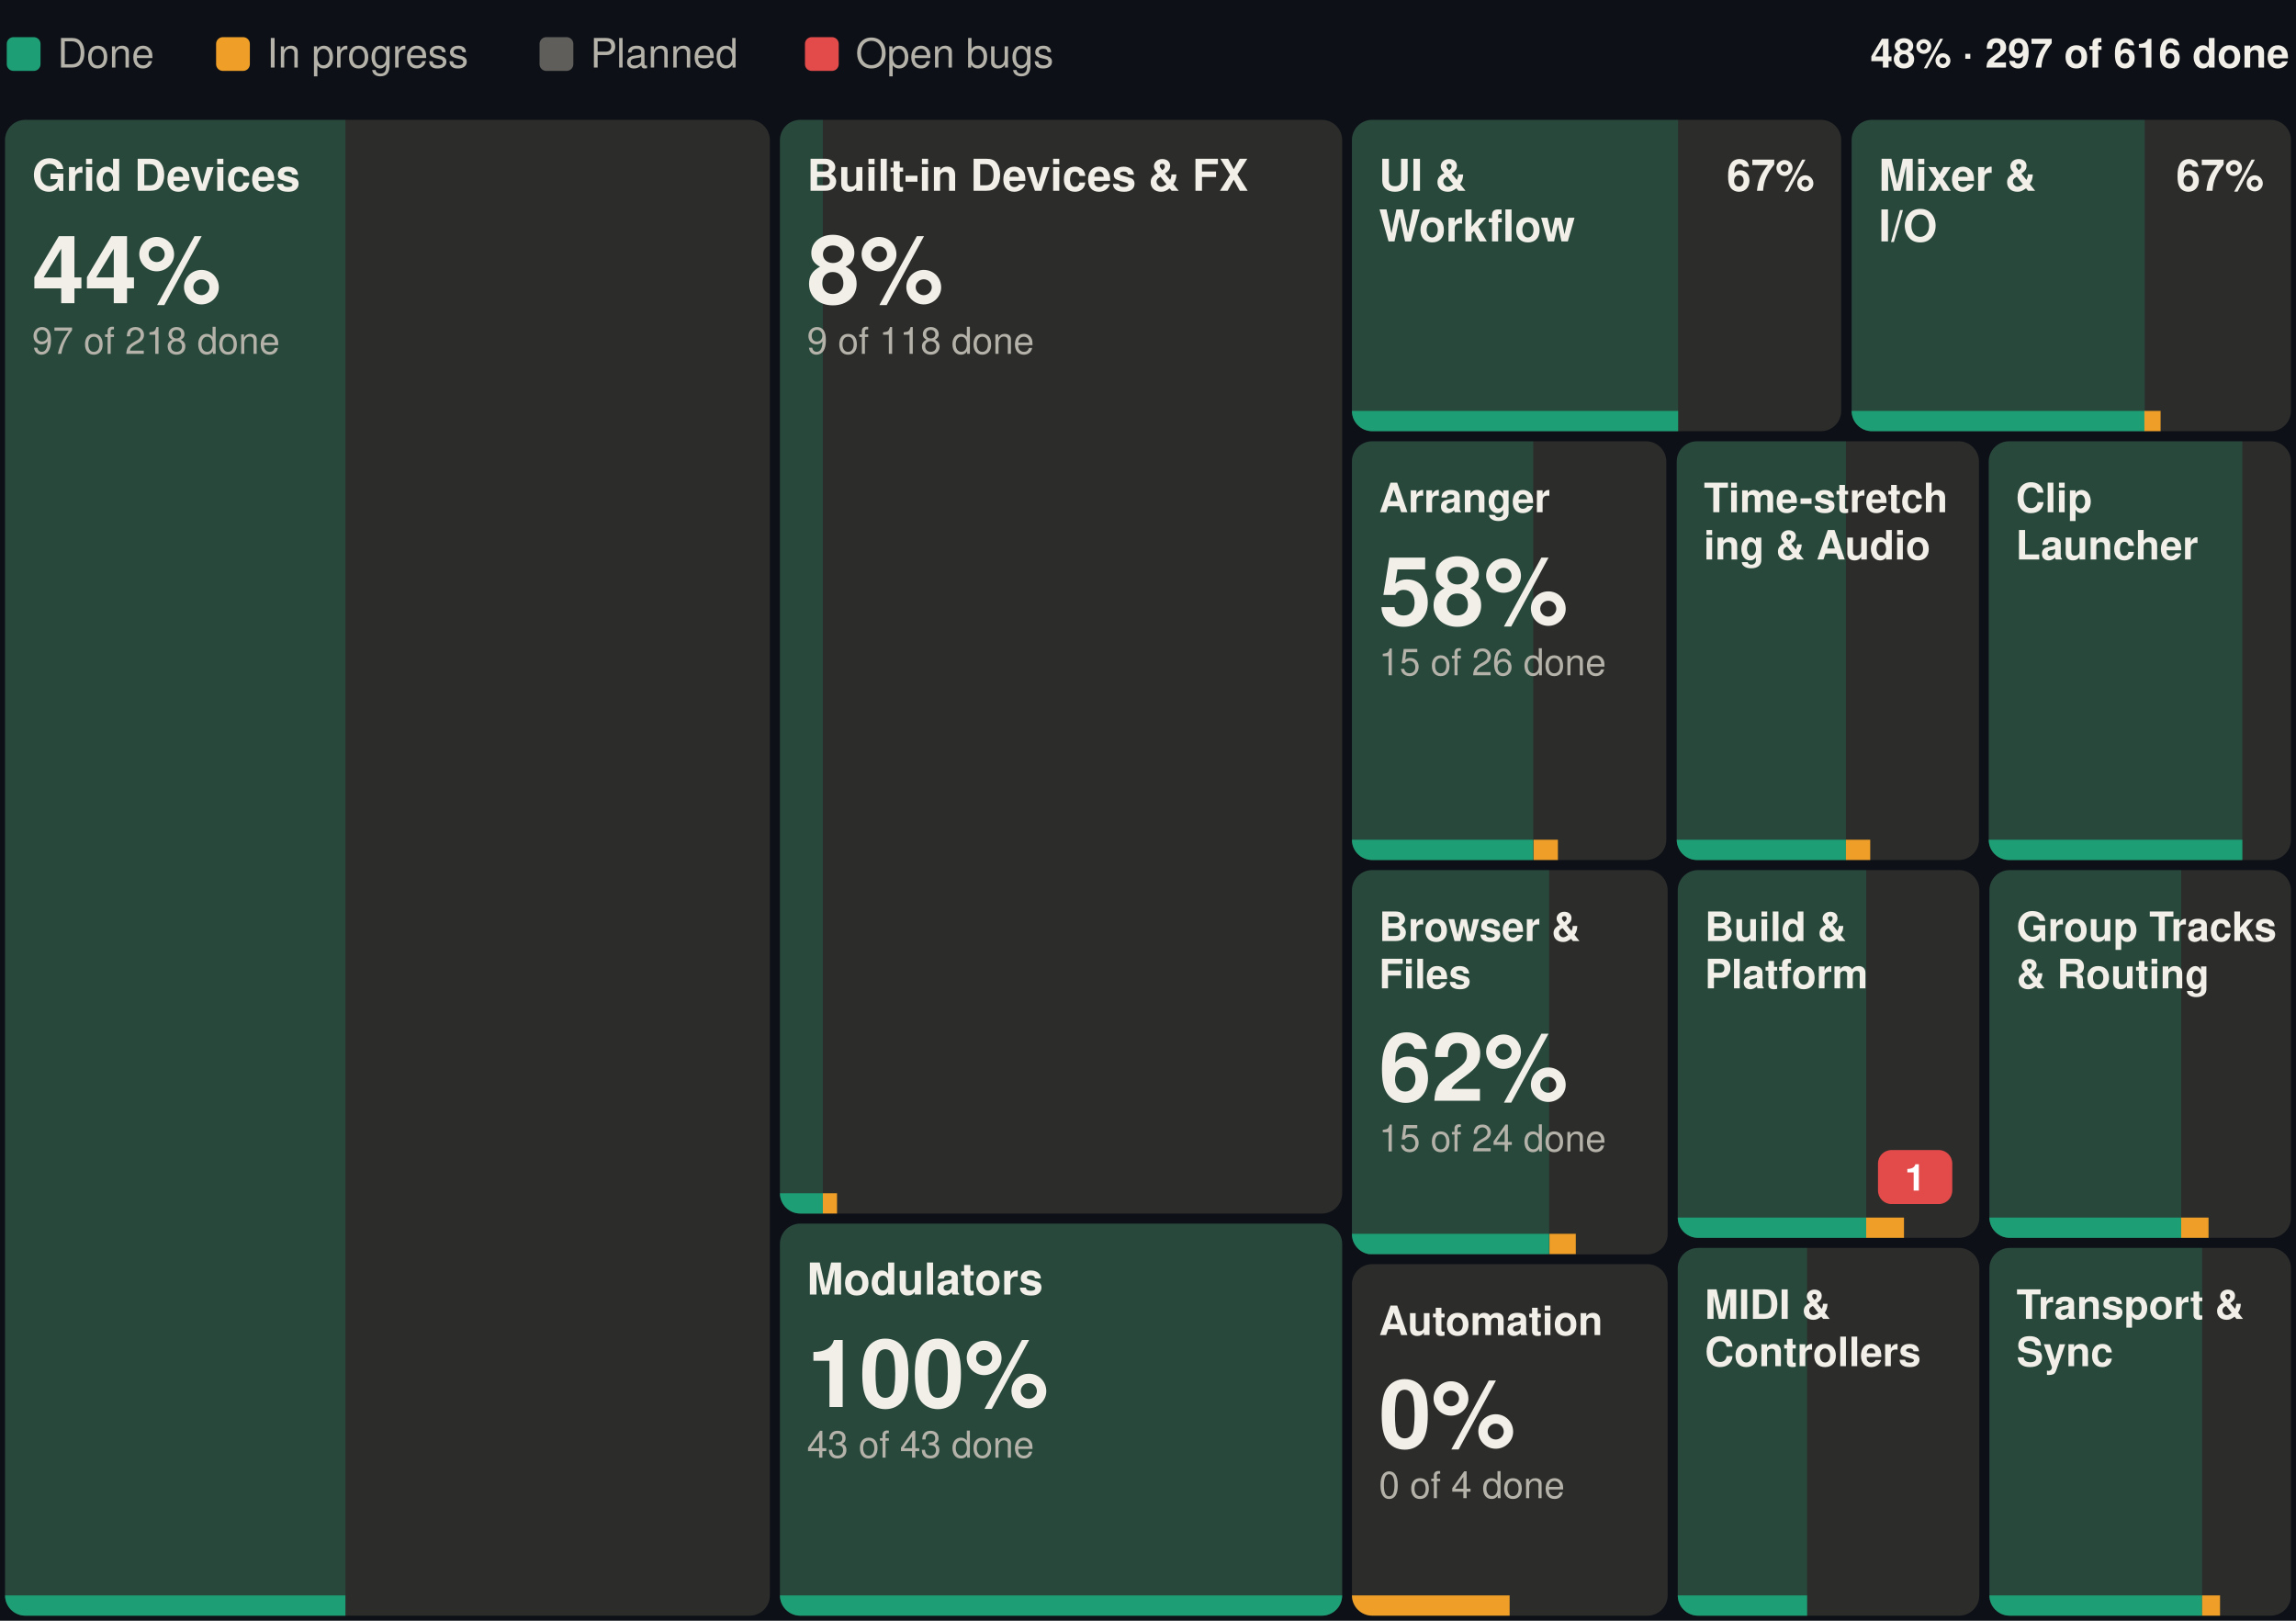
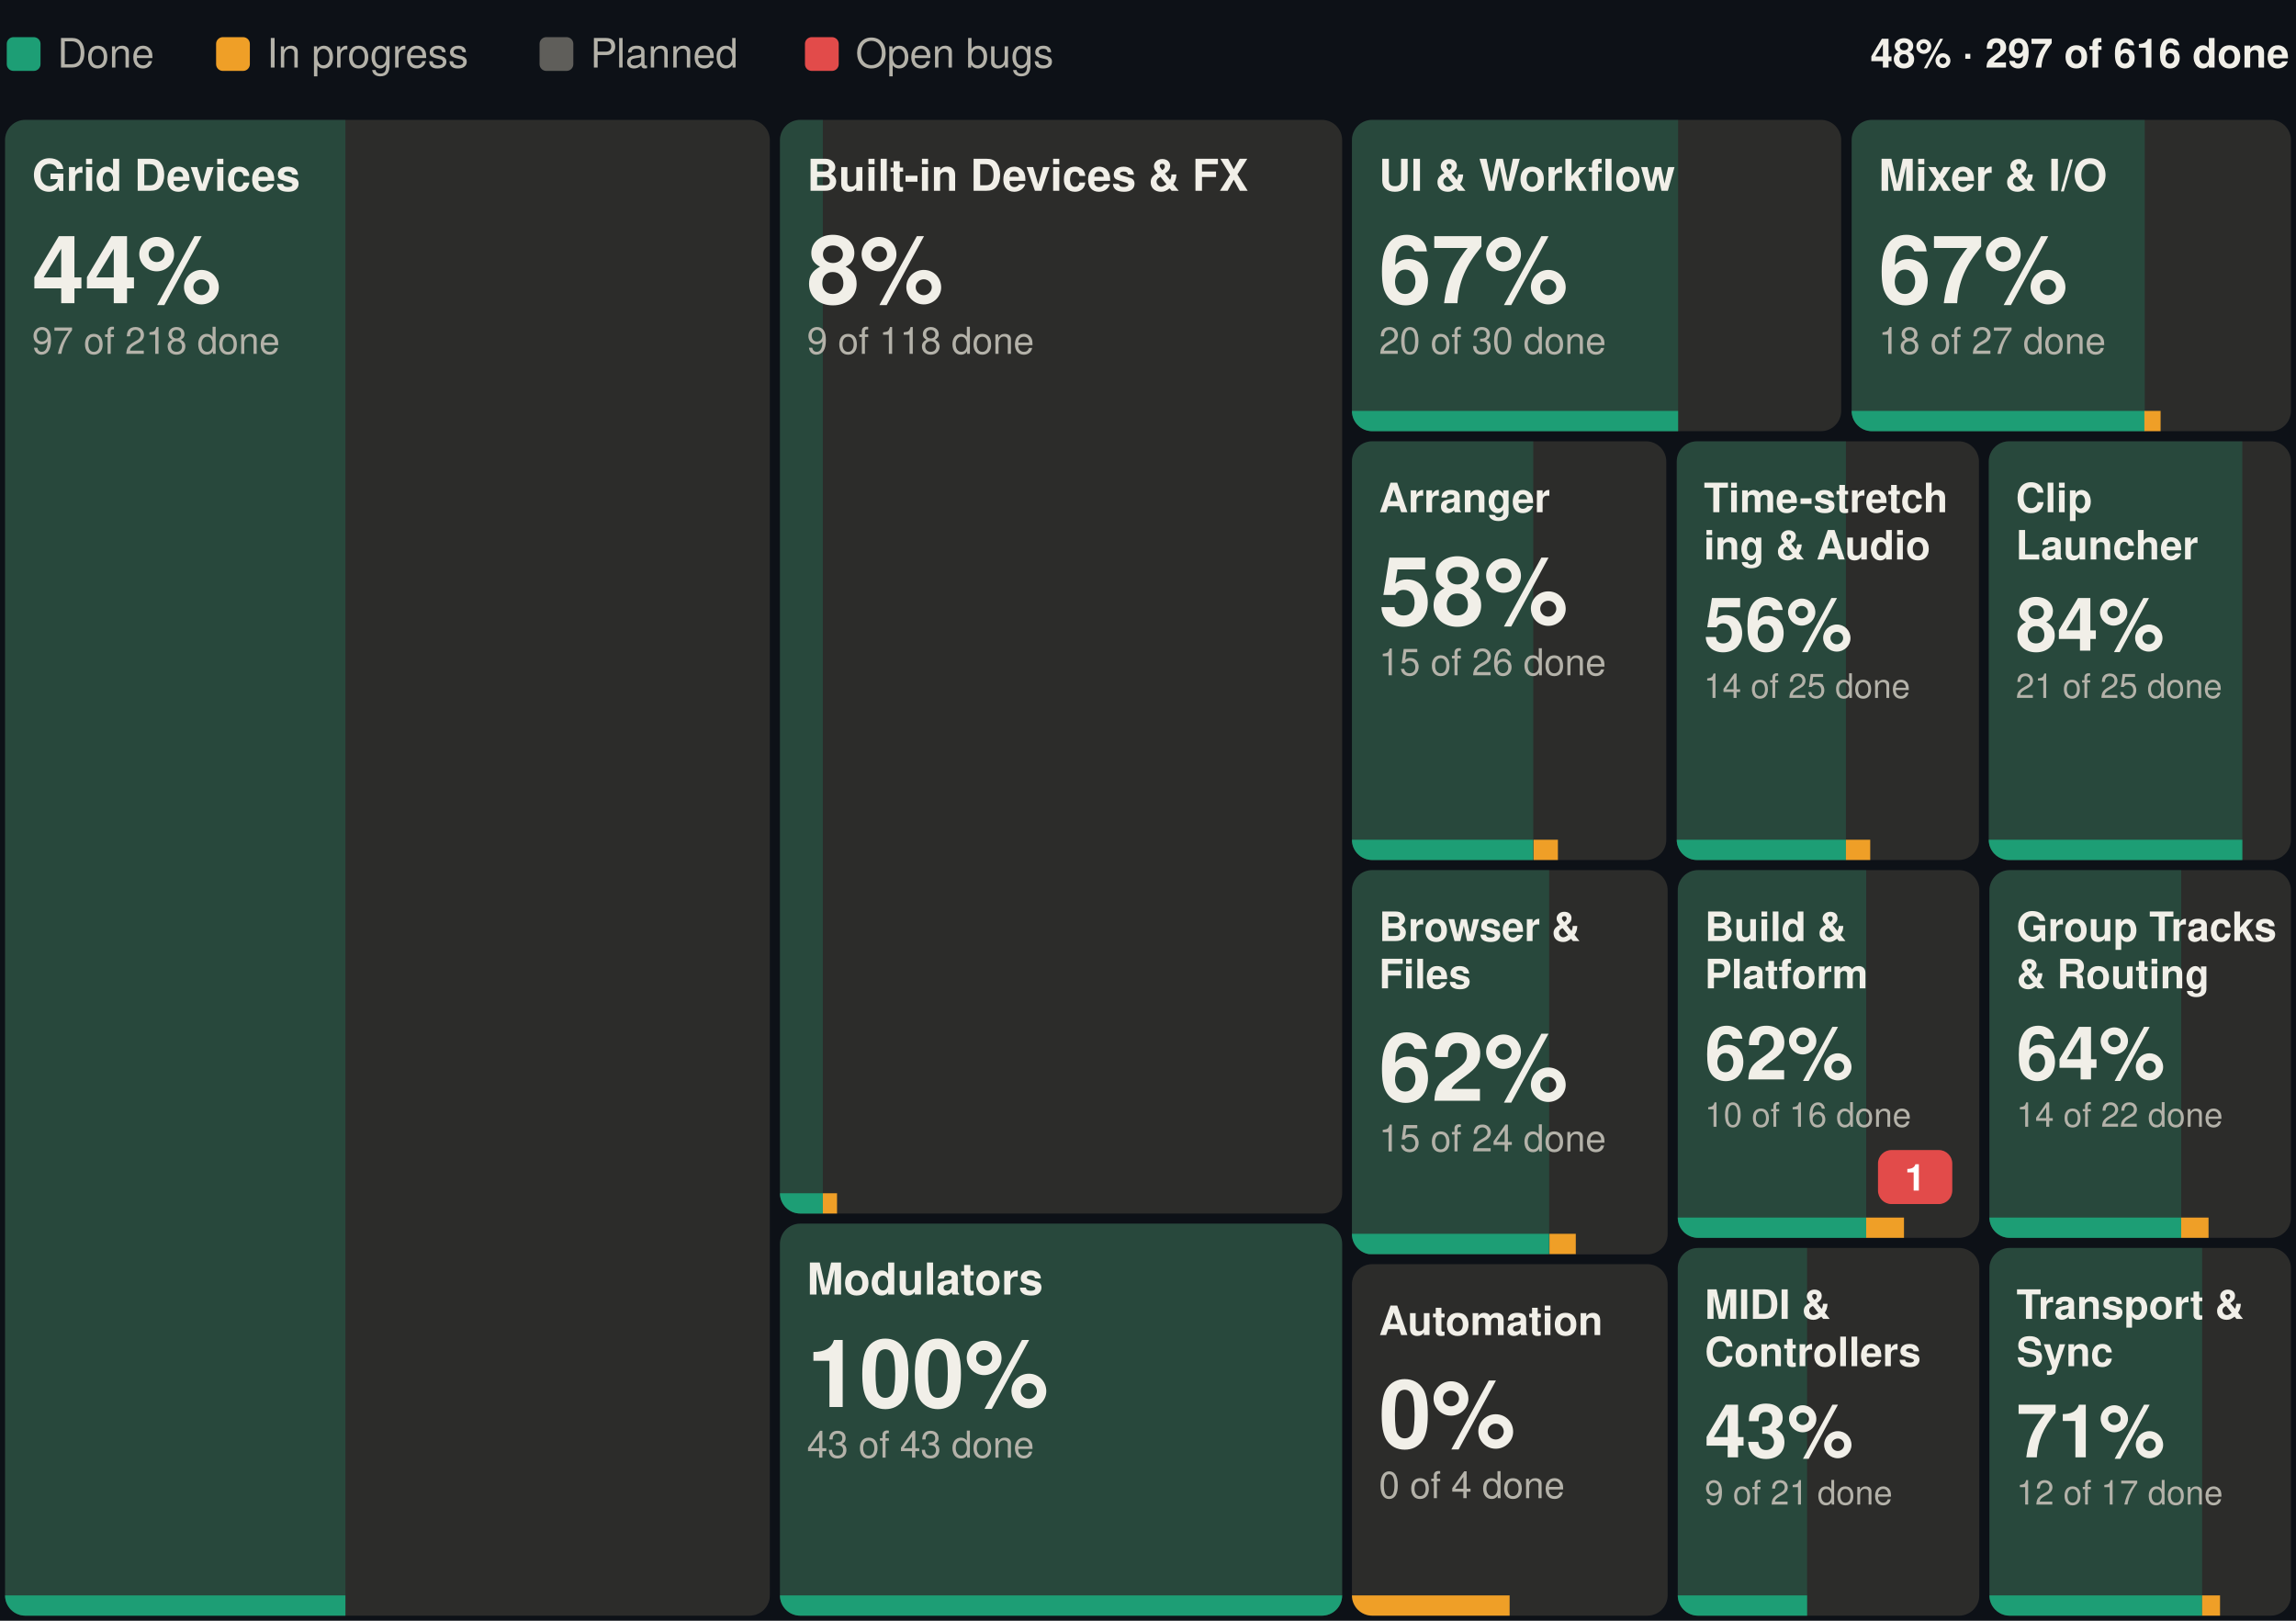
<svg xmlns="http://www.w3.org/2000/svg" width="680" height="480" viewBox="0 0 680 480" font-family="-apple-system, BlinkMacSystemFont, 'Segoe UI', Helvetica, Arial, sans-serif" role="img" aria-label="Hikaru OpenLive vs Bitwig Studio 5.1.7: 297 of 616 features done">
  <rect width="680" height="480" fill="#0d1117" />
  <text x="678.0" y="20.0" font-size="12" font-weight="600" text-anchor="end" fill="#F1EFE8">48% · 297 of 616 done</text>
  <rect x="2.0" y="11" width="10" height="10" rx="2" fill="#1D9E75" />
  <text x="17.0" y="20.0" font-size="12" fill="#B4B2A9">Done</text>
  <rect x="64.0" y="11" width="10" height="10" rx="2" fill="#EF9F27" />
  <text x="79.0" y="20.0" font-size="12" fill="#B4B2A9">In progress</text>
  <rect x="159.8" y="11" width="10" height="10" rx="2" fill="#5F5E5A" />
  <text x="174.8" y="20.0" font-size="12" fill="#B4B2A9">Planned</text>
  <rect x="238.4" y="11" width="10" height="10" rx="2" fill="#E24B4A" />
  <text x="253.4" y="20.0" font-size="12" fill="#B4B2A9">Open bugs</text>
  <g>
    <clipPath id="b0">
      <rect x="589.0" y="130.7" width="89.5" height="124.0" rx="6" />
    </clipPath>
    <g clip-path="url(#b0)">
      <rect x="589.0" y="130.7" width="89.5" height="124.0" fill="#2C2C2A" />
      <rect x="589.0" y="130.7" width="75.1" height="124.0" fill="#1D9E75" fill-opacity="0.25" />
      <rect x="589.0" y="248.7" width="75.1" height="6" fill="#1D9E75" />
    </g>
    <text x="597.0" y="151.7" font-size="12" font-weight="600" fill="#F1EFE8">Clip</text>
    <text x="597.0" y="165.7" font-size="12" font-weight="600" fill="#F1EFE8">Launcher</text>
+     <text x="597.0" y="192.7" font-size="22" font-weight="600" fill="#F1EFE8">84%</text>
+     <text x="597.0" y="206.7" font-size="10" fill="#B4B2A9">21 of 25 done</text>
  </g>
  <g>
    <clipPath id="b1">
      <rect x="400.4" y="130.7" width="93.1" height="124.0" rx="6" />
    </clipPath>
    <g clip-path="url(#b1)">
      <rect x="400.4" y="130.7" width="93.1" height="124.0" fill="#2C2C2A" />
      <rect x="400.4" y="130.7" width="53.7" height="124.0" fill="#1D9E75" fill-opacity="0.25" />
      <rect x="400.4" y="248.7" width="53.7" height="6" fill="#1D9E75" />
      <rect x="454.2" y="248.7" width="7.2" height="6" fill="#EF9F27" />
    </g>
    <text x="408.4" y="151.7" font-size="12" font-weight="600" fill="#F1EFE8">Arranger</text>
    <text x="408.4" y="185.0" font-size="28" font-weight="600" fill="#F1EFE8">58%</text>
    <text x="408.4" y="200.0" font-size="11" fill="#B4B2A9">15 of 26 done</text>
  </g>
  <g>
    <clipPath id="b2">
      <rect x="589.2" y="369.6" width="89.3" height="108.9" rx="6" />
    </clipPath>
    <g clip-path="url(#b2)">
      <rect x="589.2" y="369.6" width="89.3" height="108.9" fill="#2C2C2A" />
      <rect x="589.2" y="369.6" width="63.0" height="108.9" fill="#1D9E75" fill-opacity="0.25" />
      <rect x="589.2" y="472.5" width="63.0" height="6" fill="#1D9E75" />
      <rect x="652.2" y="472.5" width="5.3" height="6" fill="#EF9F27" />
    </g>
    <text x="597.2" y="390.6" font-size="12" font-weight="600" fill="#F1EFE8">Transport &amp;</text>
    <text x="597.2" y="404.6" font-size="12" font-weight="600" fill="#F1EFE8">Sync</text>
+     <text x="597.2" y="431.6" font-size="22" font-weight="600" fill="#F1EFE8">71%</text>
+     <text x="597.2" y="445.6" font-size="10" fill="#B4B2A9">12 of 17 done</text>
  </g>
  <g>
    <clipPath id="b3">
      <rect x="589.2" y="257.7" width="89.3" height="108.9" rx="6" />
    </clipPath>
    <g clip-path="url(#b3)">
      <rect x="589.2" y="257.7" width="89.3" height="108.9" fill="#2C2C2A" />
      <rect x="589.2" y="257.7" width="56.8" height="108.9" fill="#1D9E75" fill-opacity="0.25" />
      <rect x="589.2" y="360.6" width="56.8" height="6" fill="#1D9E75" />
      <rect x="646.0" y="360.6" width="8.1" height="6" fill="#EF9F27" />
    </g>
    <text x="597.2" y="278.7" font-size="12" font-weight="600" fill="#F1EFE8">Group Tracks</text>
    <text x="597.2" y="292.7" font-size="12" font-weight="600" fill="#F1EFE8">&amp; Routing</text>
+     <text x="597.2" y="319.7" font-size="22" font-weight="600" fill="#F1EFE8">64%</text>
+     <text x="597.2" y="333.7" font-size="10" fill="#B4B2A9">14 of 22 done</text>
  </g>
  <g>
    <clipPath id="b4">
      <rect x="496.6" y="130.7" width="89.5" height="124.0" rx="6" />
    </clipPath>
    <g clip-path="url(#b4)">
      <rect x="496.6" y="130.7" width="89.5" height="124.0" fill="#2C2C2A" />
      <rect x="496.6" y="130.7" width="50.1" height="124.0" fill="#1D9E75" fill-opacity="0.25" />
      <rect x="496.6" y="248.7" width="50.1" height="6" fill="#1D9E75" />
      <rect x="546.7" y="248.7" width="7.2" height="6" fill="#EF9F27" />
    </g>
    <text x="504.6" y="151.7" font-size="12" font-weight="600" fill="#F1EFE8">Time-stretch</text>
    <text x="504.6" y="165.7" font-size="12" font-weight="600" fill="#F1EFE8">ing &amp; Audio</text>
+     <text x="504.6" y="192.7" font-size="22" font-weight="600" fill="#F1EFE8">56%</text>
+     <text x="504.6" y="206.7" font-size="10" fill="#B4B2A9">14 of 25 done</text>
  </g>
  <g>
    <clipPath id="b5">
      <rect x="231.0" y="35.5" width="166.5" height="323.9" rx="6" />
    </clipPath>
    <g clip-path="url(#b5)">
      <rect x="231.0" y="35.5" width="166.5" height="323.9" fill="#2C2C2A" />
      <rect x="231.0" y="35.5" width="12.7" height="323.9" fill="#1D9E75" fill-opacity="0.25" />
      <rect x="231.0" y="353.4" width="12.7" height="6" fill="#1D9E75" />
      <rect x="243.7" y="353.4" width="4.2" height="6" fill="#EF9F27" />
    </g>
    <text x="239.0" y="56.5" font-size="13" font-weight="600" fill="#F1EFE8">Built-in Devices &amp; FX</text>
    <text x="239.0" y="89.8" font-size="28" font-weight="600" fill="#F1EFE8">8%</text>
    <text x="239.0" y="104.8" font-size="11" fill="#B4B2A9">9 of 118 done</text>
  </g>
  <g>
    <clipPath id="b6">
      <rect x="231.0" y="362.4" width="166.5" height="116.1" rx="6" />
    </clipPath>
    <g clip-path="url(#b6)">
      <rect x="231.0" y="362.4" width="166.5" height="116.1" fill="#2C2C2A" />
      <rect x="231.0" y="362.4" width="166.5" height="116.1" fill="#1D9E75" fill-opacity="0.25" />
      <rect x="231.0" y="472.5" width="166.5" height="6" fill="#1D9E75" />
    </g>
    <text x="239.0" y="383.4" font-size="13" font-weight="600" fill="#F1EFE8">Modulators</text>
    <text x="239.0" y="416.7" font-size="28" font-weight="600" fill="#F1EFE8">100%</text>
    <text x="239.0" y="431.7" font-size="11" fill="#B4B2A9">43 of 43 done</text>
  </g>
  <g>
    <clipPath id="b7">
      <rect x="1.5" y="35.5" width="226.5" height="443.0" rx="6" />
    </clipPath>
    <g clip-path="url(#b7)">
      <rect x="1.5" y="35.5" width="226.5" height="443.0" fill="#2C2C2A" />
      <rect x="1.5" y="35.5" width="100.8" height="443.0" fill="#1D9E75" fill-opacity="0.25" />
      <rect x="1.5" y="472.5" width="100.8" height="6" fill="#1D9E75" />
    </g>
    <text x="9.5" y="56.5" font-size="13" font-weight="600" fill="#F1EFE8">Grid Devices</text>
    <text x="9.5" y="89.8" font-size="28" font-weight="600" fill="#F1EFE8">44%</text>
    <text x="9.5" y="104.8" font-size="11" fill="#B4B2A9">97 of 218 done</text>
  </g>
  <g>
    <clipPath id="b8">
      <rect x="548.4" y="35.5" width="130.1" height="92.2" rx="6" />
    </clipPath>
    <g clip-path="url(#b8)">
      <rect x="548.4" y="35.5" width="130.1" height="92.2" fill="#2C2C2A" />
      <rect x="548.4" y="35.5" width="86.8" height="92.2" fill="#1D9E75" fill-opacity="0.25" />
      <rect x="548.4" y="121.7" width="86.8" height="6" fill="#1D9E75" />
      <rect x="635.1" y="121.7" width="4.8" height="6" fill="#EF9F27" />
    </g>
-     <text x="556.4" y="56.5" font-size="13" font-weight="600" fill="#F1EFE8">Mixer &amp;</text>
-     <text x="556.4" y="71.5" font-size="13" font-weight="600" fill="#F1EFE8">I/O</text>
-     <text x="670.5" y="56.5" font-size="13" font-weight="600" text-anchor="end" fill="#F1EFE8">67%</text>
+     <text x="556.4" y="56.5" font-size="13" font-weight="600" fill="#F1EFE8">Mixer &amp; I/O</text>
+     <text x="556.4" y="89.8" font-size="28" font-weight="600" fill="#F1EFE8">67%</text>
+     <text x="556.4" y="104.8" font-size="11" fill="#B4B2A9">18 of 27 done</text>
  </g>
  <g>
    <clipPath id="b9">
      <rect x="400.4" y="257.7" width="93.5" height="113.8" rx="6" />
    </clipPath>
    <g clip-path="url(#b9)">
      <rect x="400.4" y="257.7" width="93.5" height="113.8" fill="#2C2C2A" />
      <rect x="400.4" y="257.7" width="58.4" height="113.8" fill="#1D9E75" fill-opacity="0.25" />
      <rect x="400.4" y="365.4" width="58.4" height="6" fill="#1D9E75" />
      <rect x="458.9" y="365.4" width="7.8" height="6" fill="#EF9F27" />
    </g>
    <text x="408.4" y="278.7" font-size="12" font-weight="600" fill="#F1EFE8">Browser &amp;</text>
    <text x="408.4" y="292.7" font-size="12" font-weight="600" fill="#F1EFE8">Files</text>
    <text x="408.4" y="326.0" font-size="28" font-weight="600" fill="#F1EFE8">62%</text>
    <text x="408.4" y="341.0" font-size="11" fill="#B4B2A9">15 of 24 done</text>
  </g>
  <g>
    <clipPath id="b10">
      <rect x="496.9" y="369.6" width="89.3" height="108.9" rx="6" />
    </clipPath>
    <g clip-path="url(#b10)">
      <rect x="496.9" y="369.6" width="89.3" height="108.9" fill="#2C2C2A" />
      <rect x="496.9" y="369.6" width="38.3" height="108.9" fill="#1D9E75" fill-opacity="0.25" />
      <rect x="496.9" y="472.5" width="38.3" height="6" fill="#1D9E75" />
    </g>
    <text x="504.9" y="390.6" font-size="12" font-weight="600" fill="#F1EFE8">MIDI &amp;</text>
    <text x="504.9" y="404.6" font-size="12" font-weight="600" fill="#F1EFE8">Controllers</text>
+     <text x="504.9" y="431.6" font-size="22" font-weight="600" fill="#F1EFE8">43%</text>
+     <text x="504.9" y="445.6" font-size="10" fill="#B4B2A9">9 of 21 done</text>
  </g>
  <g>
    <clipPath id="b11">
      <rect x="400.4" y="35.5" width="144.9" height="92.2" rx="6" />
    </clipPath>
    <g clip-path="url(#b11)">
      <rect x="400.4" y="35.5" width="144.9" height="92.2" fill="#2C2C2A" />
      <rect x="400.4" y="35.5" width="96.6" height="92.2" fill="#1D9E75" fill-opacity="0.25" />
      <rect x="400.4" y="121.7" width="96.6" height="6" fill="#1D9E75" />
    </g>
-     <text x="408.4" y="56.5" font-size="13" font-weight="600" fill="#F1EFE8">UI &amp;</text>
-     <text x="408.4" y="71.5" font-size="13" font-weight="600" fill="#F1EFE8">Workflow</text>
-     <text x="537.4" y="56.5" font-size="13" font-weight="600" text-anchor="end" fill="#F1EFE8">67%</text>
+     <text x="408.4" y="56.5" font-size="13" font-weight="600" fill="#F1EFE8">UI &amp; Workflow</text>
+     <text x="408.4" y="89.8" font-size="28" font-weight="600" fill="#F1EFE8">67%</text>
+     <text x="408.4" y="104.8" font-size="11" fill="#B4B2A9">20 of 30 done</text>
  </g>
  <g>
    <clipPath id="b12">
      <rect x="496.9" y="257.7" width="89.3" height="108.9" rx="6" />
    </clipPath>
    <g clip-path="url(#b12)">
      <rect x="496.9" y="257.7" width="89.3" height="108.9" fill="#2C2C2A" />
      <rect x="496.9" y="257.7" width="55.8" height="108.9" fill="#1D9E75" fill-opacity="0.25" />
      <rect x="496.9" y="360.6" width="55.8" height="6" fill="#1D9E75" />
      <rect x="552.7" y="360.6" width="11.2" height="6" fill="#EF9F27" />
    </g>
    <text x="504.9" y="278.7" font-size="12" font-weight="600" fill="#F1EFE8">Build &amp;</text>
    <text x="504.9" y="292.7" font-size="12" font-weight="600" fill="#F1EFE8">Platform</text>
+     <text x="504.9" y="319.7" font-size="22" font-weight="600" fill="#F1EFE8">62%</text>
+     <text x="504.9" y="333.7" font-size="10" fill="#B4B2A9">10 of 16 done</text>
    <rect x="556.2" y="340.6" width="22.0" height="16.0" rx="4" fill="#E24B4A" />
    <text x="567.2" y="352.6" font-size="11" font-weight="600" text-anchor="middle" fill="#ffffff">1</text>
  </g>
  <g>
    <clipPath id="b13">
      <rect x="400.4" y="374.4" width="93.5" height="104.1" rx="6" />
    </clipPath>
    <g clip-path="url(#b13)">
      <rect x="400.4" y="374.4" width="93.5" height="104.1" fill="#2C2C2A" />
      <rect x="400.4" y="472.5" width="46.7" height="6" fill="#EF9F27" />
    </g>
    <text x="408.4" y="395.4" font-size="12" font-weight="600" fill="#F1EFE8">Automation</text>
    <text x="408.4" y="428.7" font-size="28" font-weight="600" fill="#F1EFE8">0%</text>
    <text x="408.4" y="443.7" font-size="11" fill="#B4B2A9">0 of 4 done</text>
  </g>
</svg>
